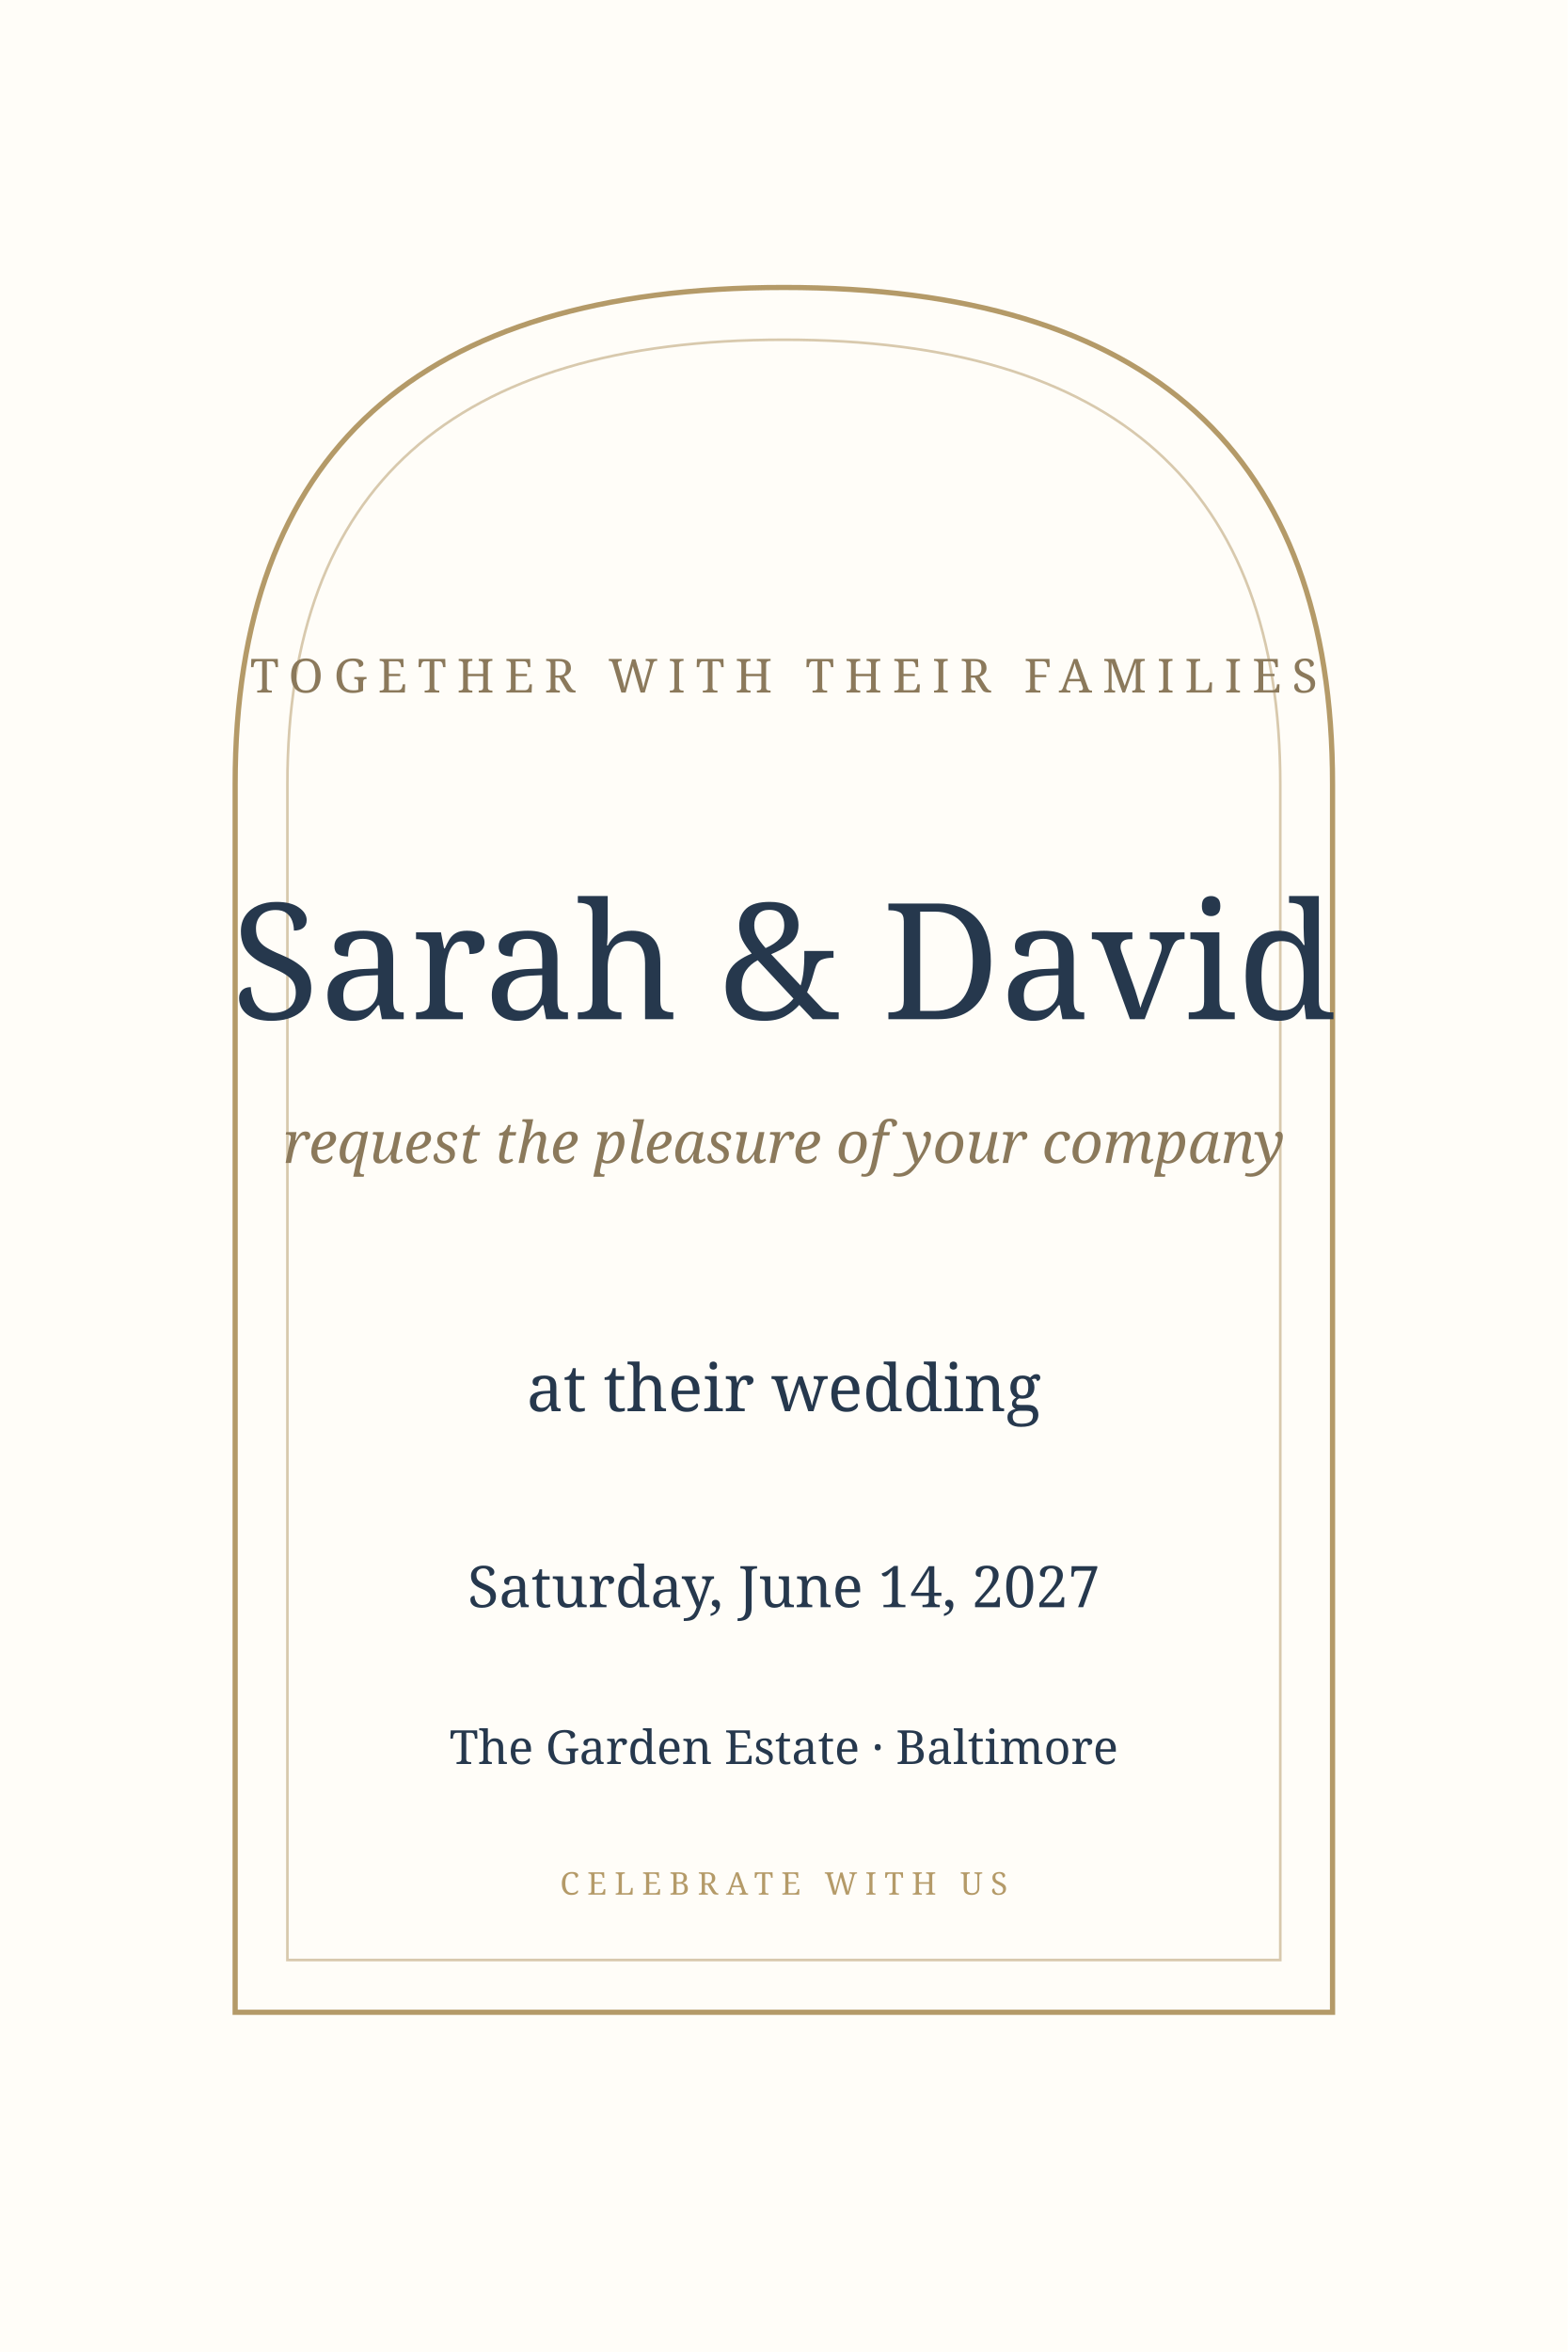
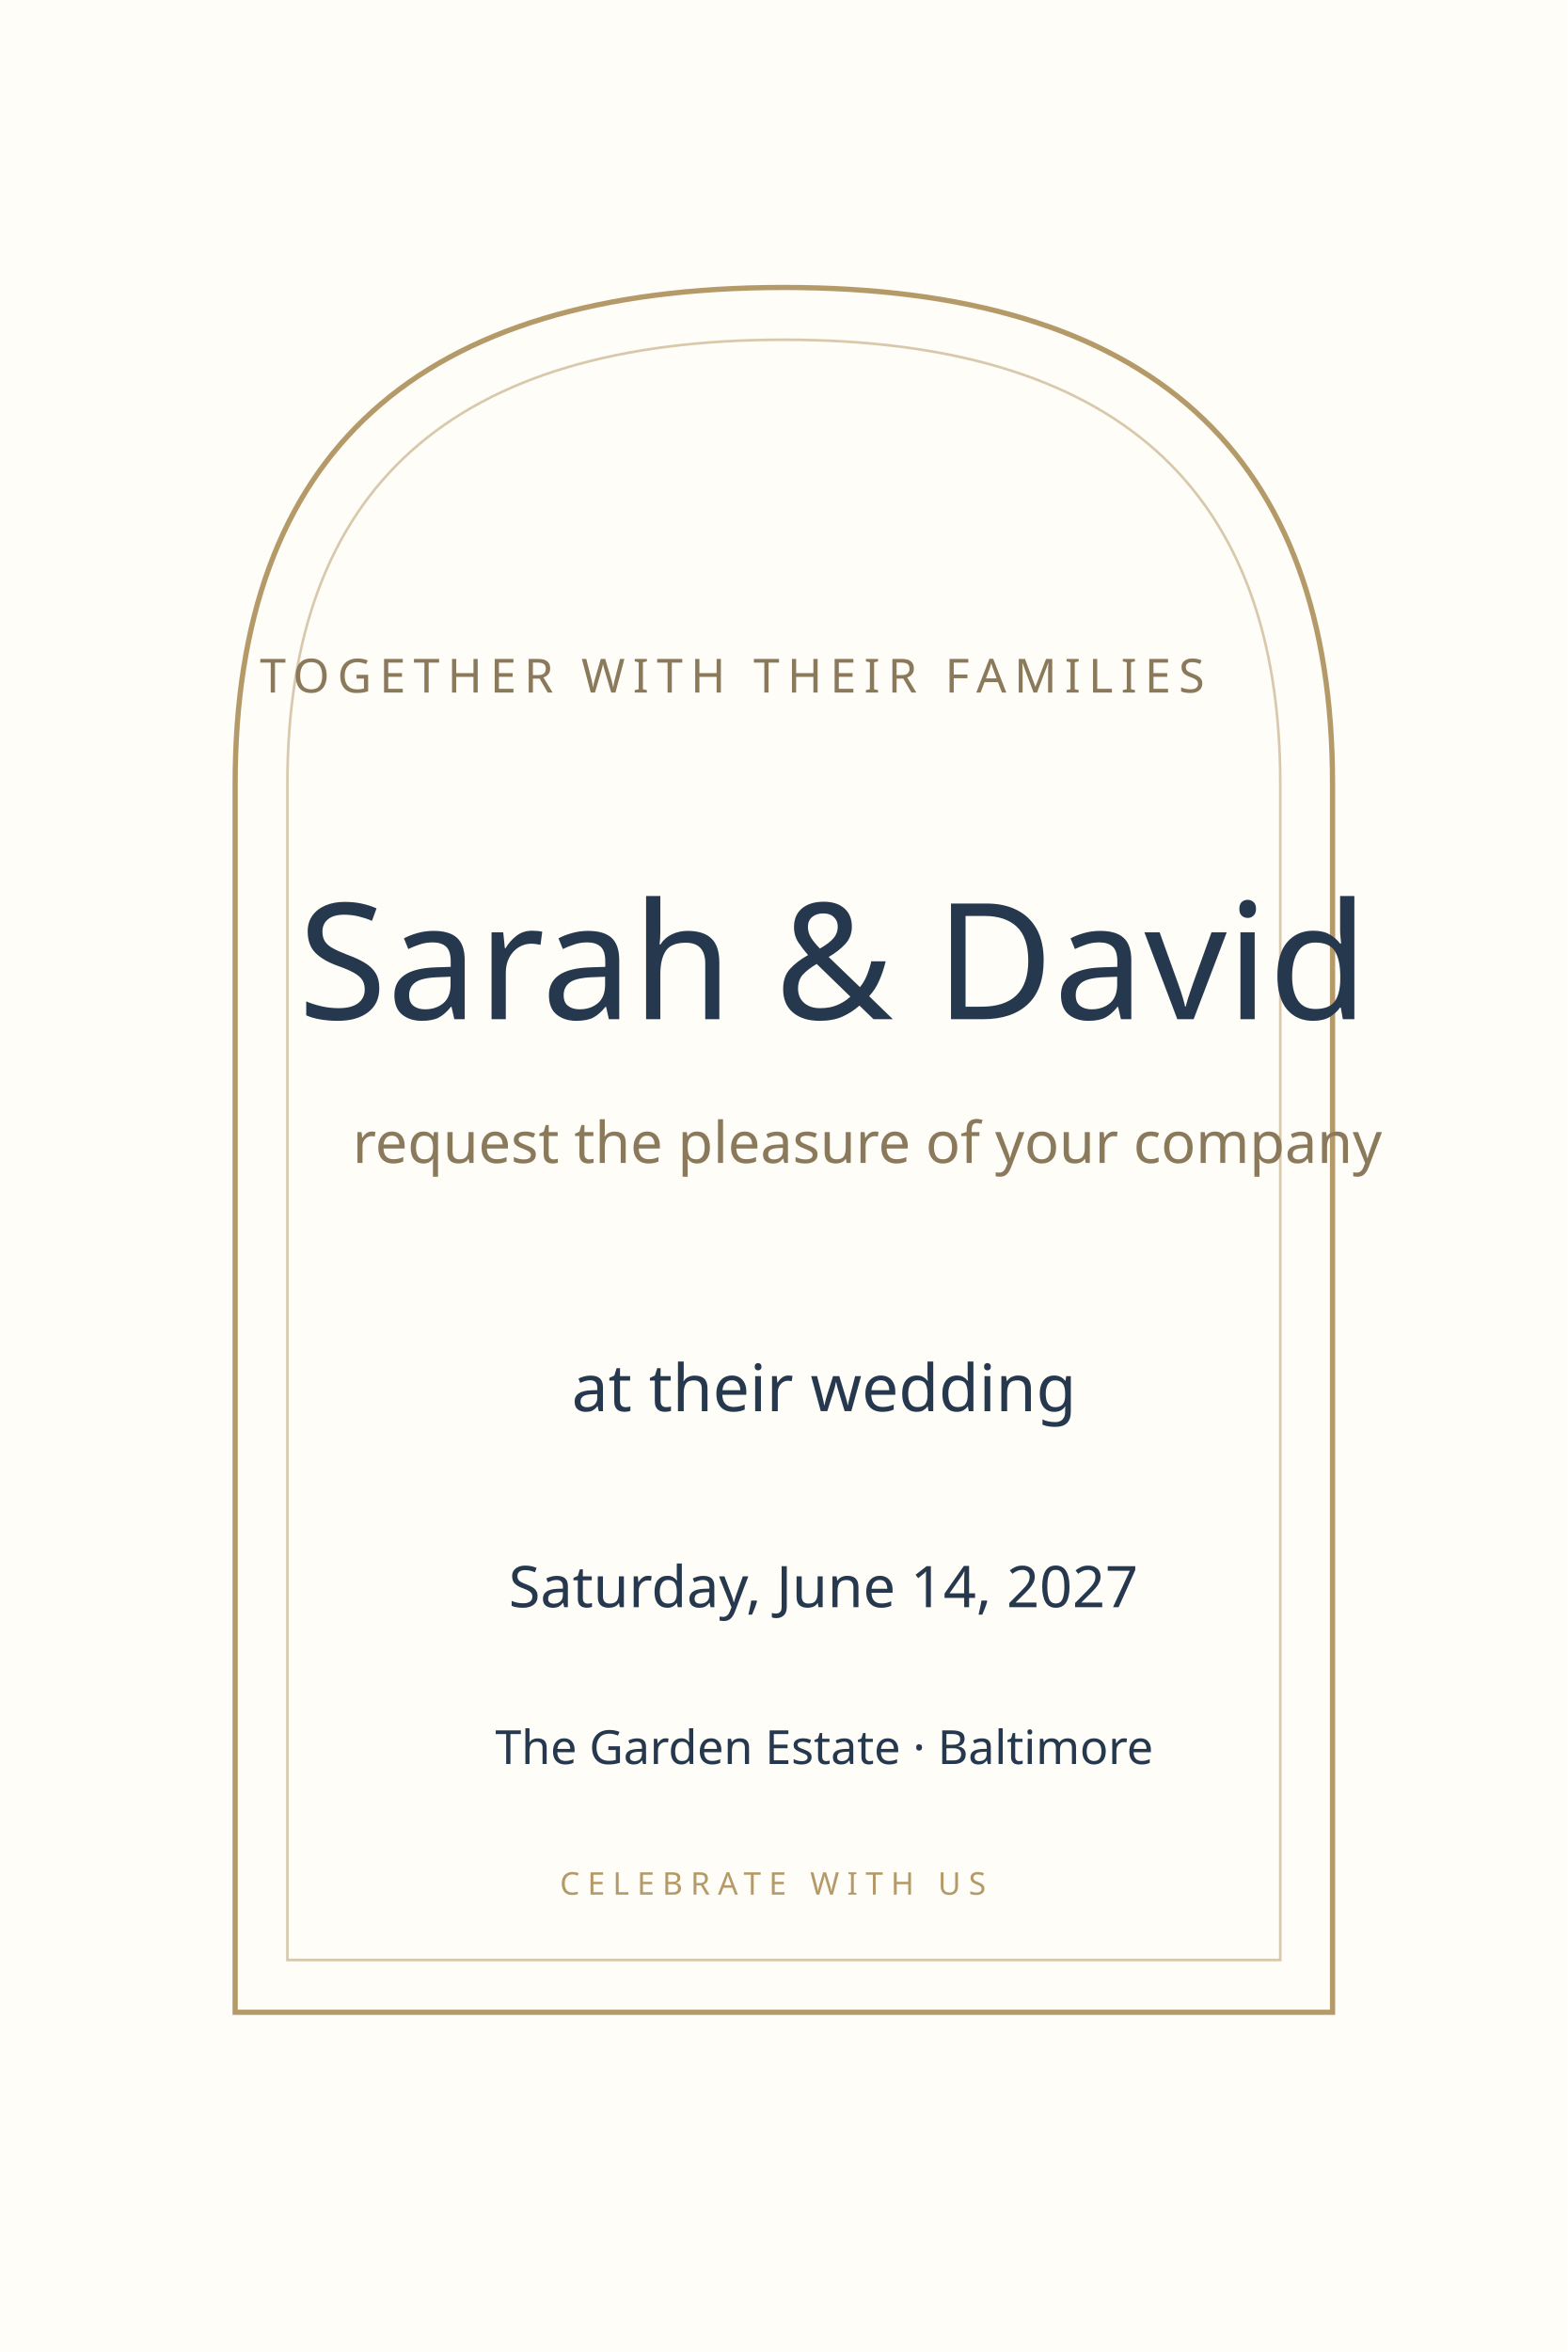
- <svg xmlns="http://www.w3.org/2000/svg" viewBox="0 0 600 900">
-   <rect width="600" height="900" fill="#fffdf8" />
-   <path d="M90 770V300Q90 110 300 110Q510 110 510 300V770Z" fill="none" stroke="#b49a68" stroke-width="2" />
-   <path d="M110 750V300Q110 130 300 130Q490 130 490 300V750Z" fill="none" stroke="#d8c9ad" />
-   <text x="300" y="265" text-anchor="middle" font-family="serif" font-size="18" letter-spacing="4" fill="#8b795b">TOGETHER WITH THEIR FAMILIES</text>
-   <text data-field="names" data-label="Names" x="300" y="390" text-anchor="middle" font-family="serif" font-size="62" fill="#26384d">Sarah &amp; David</text>
-   <text x="300" y="445" text-anchor="middle" font-family="serif" font-size="22" font-style="italic" fill="#8b795b">request the pleasure of your company</text>
-   <text data-field="event" data-label="Event" x="300" y="540" text-anchor="middle" font-family="serif" font-size="25" fill="#26384d">at their wedding</text>
-   <text data-field="date" data-label="Date and time" x="300" y="615" text-anchor="middle" font-family="serif" font-size="22" fill="#26384d">Saturday, June 14, 2027</text>
-   <text data-field="location" data-label="Venue" x="300" y="675" text-anchor="middle" font-family="serif" font-size="18" fill="#26384d">The Garden Estate · Baltimore</text>
-   <text x="300" y="725" text-anchor="middle" font-family="serif" font-size="12" letter-spacing="3" fill="#b49a68">CELEBRATE WITH US</text>
+ <svg xmlns="http://www.w3.org/2000/svg" version="1.1" id="Layer_1" x="0px" y="0px" viewBox="0 0 600 900" style="enable-background:new 0 0 600 900;" xml:space="preserve">
+   <style type="text/css">
+ 	.st0{fill:#FFFDF8;}
+ 	.st1{fill:none;stroke:#B49A68;stroke-width:2;}
+ 	.st2{fill:none;stroke:#D8C9AD;}
+ 	.st3{fill:#8B795B;}
+ 	.st4{font-family:'TimesNewRomanPSMT';}
+ 	.st5{font-size:18px;}
+ 	.st6{letter-spacing:3;}
+ 	.st7{fill:#26384D;}
+ 	.st8{font-size:62px;}
+ 	.st9{font-family:'TimesNewRomanPS-ItalicMT';}
+ 	.st10{font-size:22px;}
+ 	.st11{font-size:25px;}
+ 	.st12{fill:#B49A68;}
+ 	.st13{font-size:12px;}
+ </style>
+   <rect class="st0" width="600" height="900" />
+   <path class="st1" d="M90,770V300c0-126.7,70-190,210-190s210,63.3,210,190v470H90z" />
+   <path class="st2" d="M110,750V300c0-113.3,63.3-170,190-170s190,56.7,190,170v450H110z" />
+   <text transform="matrix(1 0 0 1 99.4287 265)" class="st3 st4 st5 st6">TOGETHER WITH THEIR FAMILIES</text>
+   <text transform="matrix(1 0 0 1 114.0454 390)" class="st7 st4 st8">Sarah &amp; David</text>
+   <text transform="matrix(1 0 0 1 134.9355 445)" class="st3 st9 st10">request the pleasure of your company</text>
+   <text transform="matrix(1 0 0 1 218.7744 540)" class="st7 st4 st11">at their wedding</text>
+   <text transform="matrix(1 0 0 1 194.6997 615)" class="st7 st4 st10">Saturday, June 14, 2027</text>
+   <text transform="matrix(1 0 0 1 189.5435 675)" class="st7 st4 st5">The Garden Estate · Baltimore</text>
+   <text transform="matrix(1 0 0 1 214.2803 725)" class="st12 st4 st13 st6">CELEBRATE WITH US</text>
</svg>
